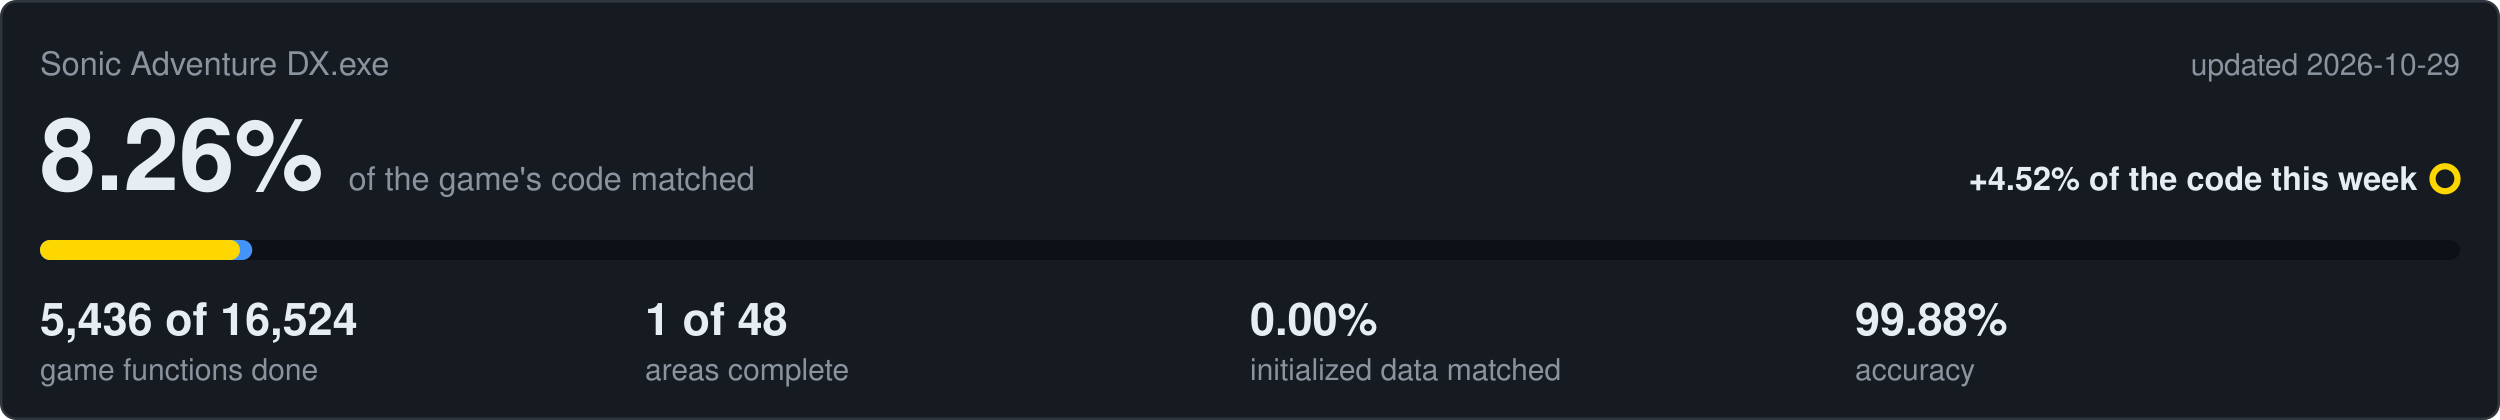
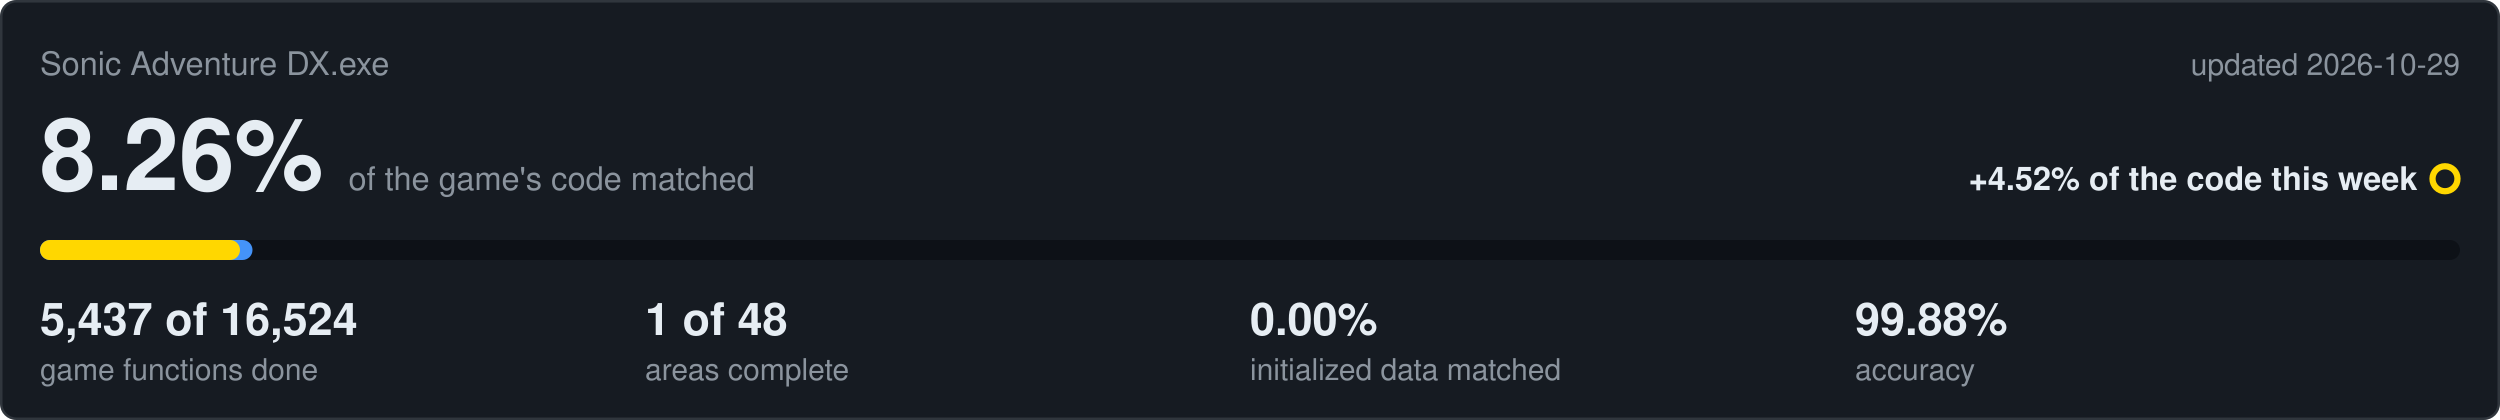
<svg xmlns="http://www.w3.org/2000/svg" viewBox="0 0 1000 168" width="1000" height="168">
  <rect x="0.5" y="0.5" width="999" height="167" rx="6" fill="#161b22" stroke="#30363d" />
  <text x="16" y="30" font-family="Segoe UI,Helvetica,Arial,sans-serif" font-size="13" fill="#8b949e">Sonic Adventure DX.exe</text>
  <text x="984" y="30" text-anchor="end" font-family="Segoe UI,Helvetica,Arial,sans-serif" font-size="12" fill="#8b949e">updated 2026-10-29</text>
  <text x="16" y="76" font-family="Segoe UI,Helvetica,Arial,sans-serif" font-size="40" font-weight="600" fill="#e6edf3">8.26%<tspan dx="10" font-size="13" font-weight="400" fill="#8b949e">of the game's code matched</tspan>
  </text>
  <text x="967" y="76" text-anchor="end" font-family="Segoe UI,Helvetica,Arial,sans-serif" font-size="13" font-weight="600" fill="#e6edf3">+4.52% of the code this week</text>
  <circle cx="978" cy="71.5" r="5" fill="none" stroke="#ffd700" stroke-width="2.5" />
  <rect x="16" y="96" width="968" height="8" rx="4" fill="#0d1117" />
-   <rect x="16" y="96" width="84.9" height="8" rx="4" fill="#4493f8" />
+   <rect x="16" y="96" width="85.0" height="8" rx="4" fill="#4493f8" />
  <rect x="16" y="96" width="80.0" height="8" rx="4" fill="#ffd700" />
-   <text x="16" y="134" font-family="Segoe UI,Helvetica,Arial,sans-serif" font-size="18" font-weight="600" fill="#e6edf3">5,436 of 16,524</text>
+   <text x="16" y="134" font-family="Segoe UI,Helvetica,Arial,sans-serif" font-size="18" font-weight="600" fill="#e6edf3">5,437 of 16,524</text>
  <text x="16" y="152" font-family="Segoe UI,Helvetica,Arial,sans-serif" font-size="12" fill="#8b949e">game functions done</text>
  <text x="258" y="134" font-family="Segoe UI,Helvetica,Arial,sans-serif" font-size="18" font-weight="600" fill="#e6edf3">1 of 48</text>
  <text x="258" y="152" font-family="Segoe UI,Helvetica,Arial,sans-serif" font-size="12" fill="#8b949e">areas complete</text>
  <text x="500" y="134" font-family="Segoe UI,Helvetica,Arial,sans-serif" font-size="18" font-weight="600" fill="#e6edf3">0.00%</text>
  <text x="500" y="152" font-family="Segoe UI,Helvetica,Arial,sans-serif" font-size="12" fill="#8b949e">initialized data matched</text>
  <text x="742" y="134" font-family="Segoe UI,Helvetica,Arial,sans-serif" font-size="18" font-weight="600" fill="#e6edf3">99.88%</text>
  <text x="742" y="152" font-family="Segoe UI,Helvetica,Arial,sans-serif" font-size="12" fill="#8b949e">accuracy</text>
</svg>
